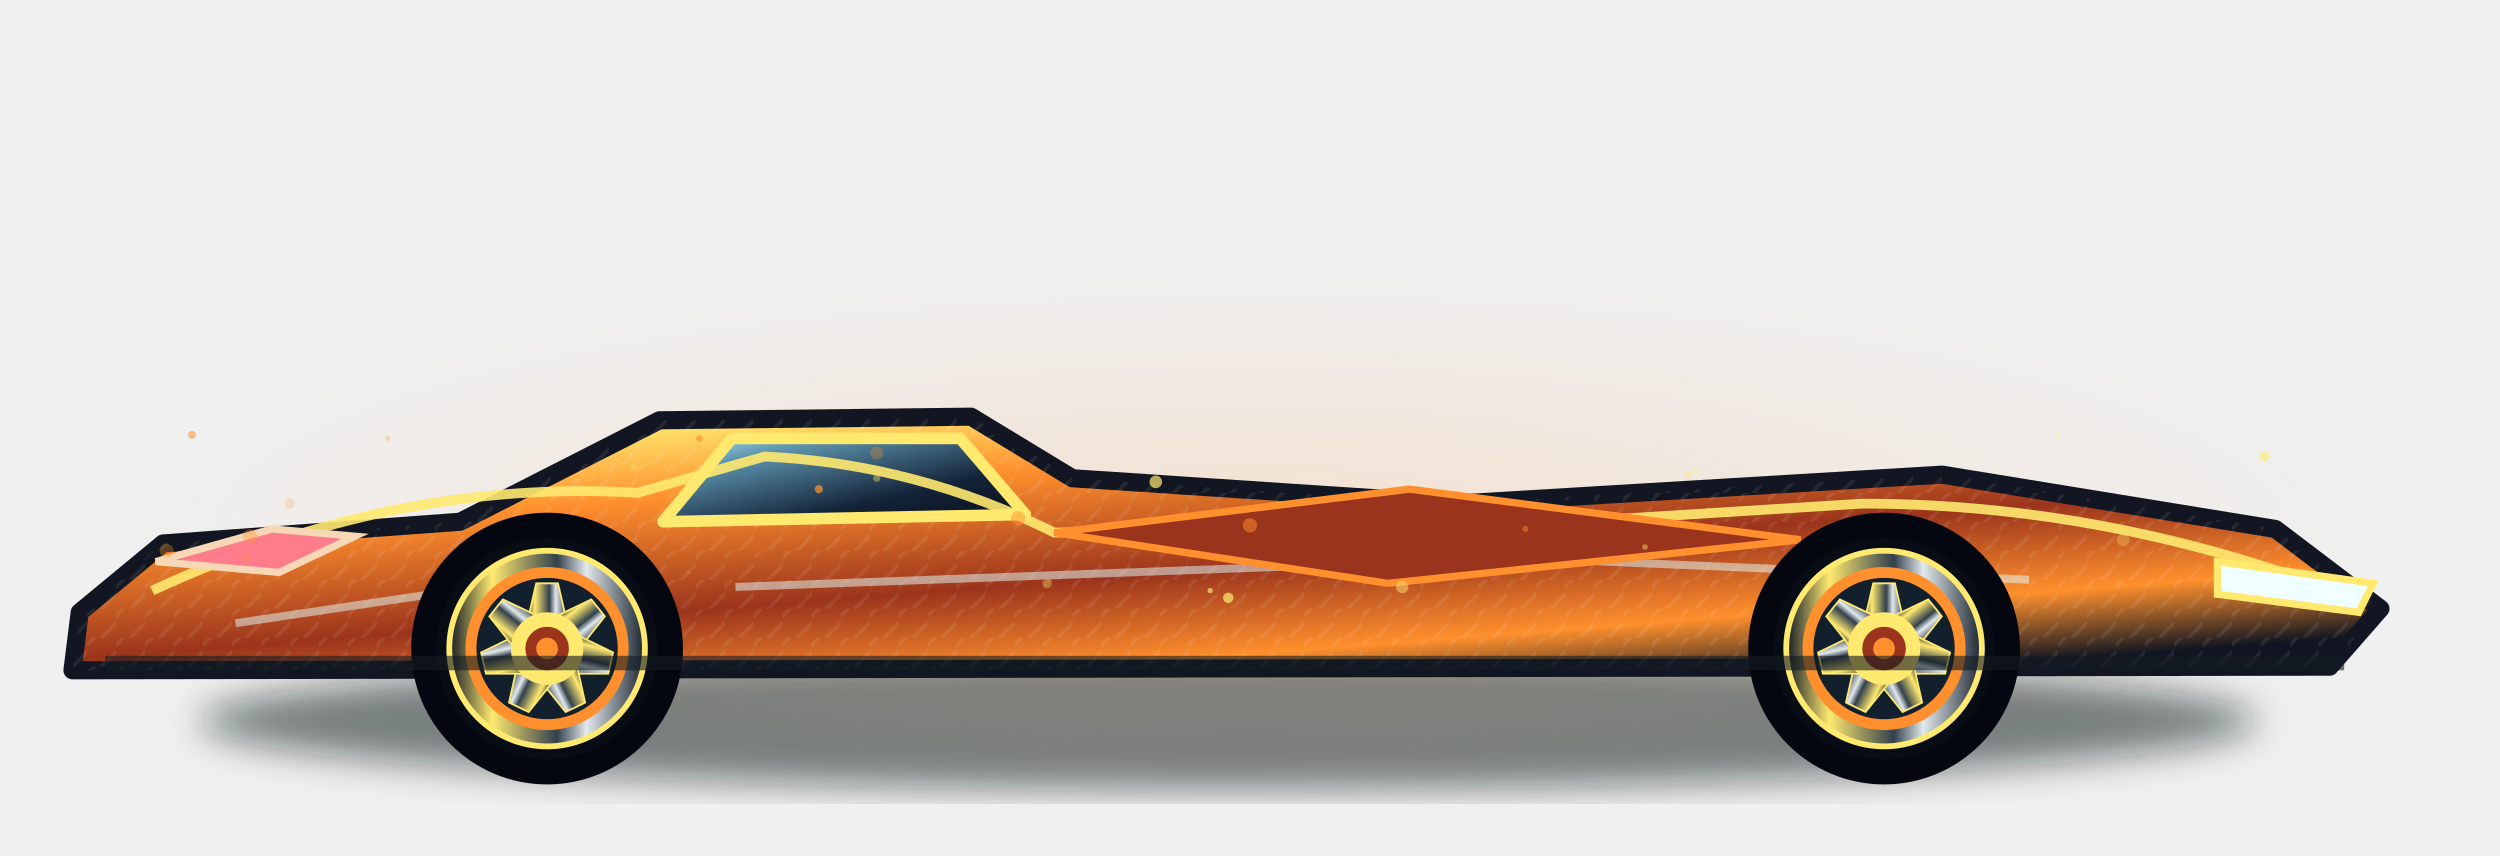
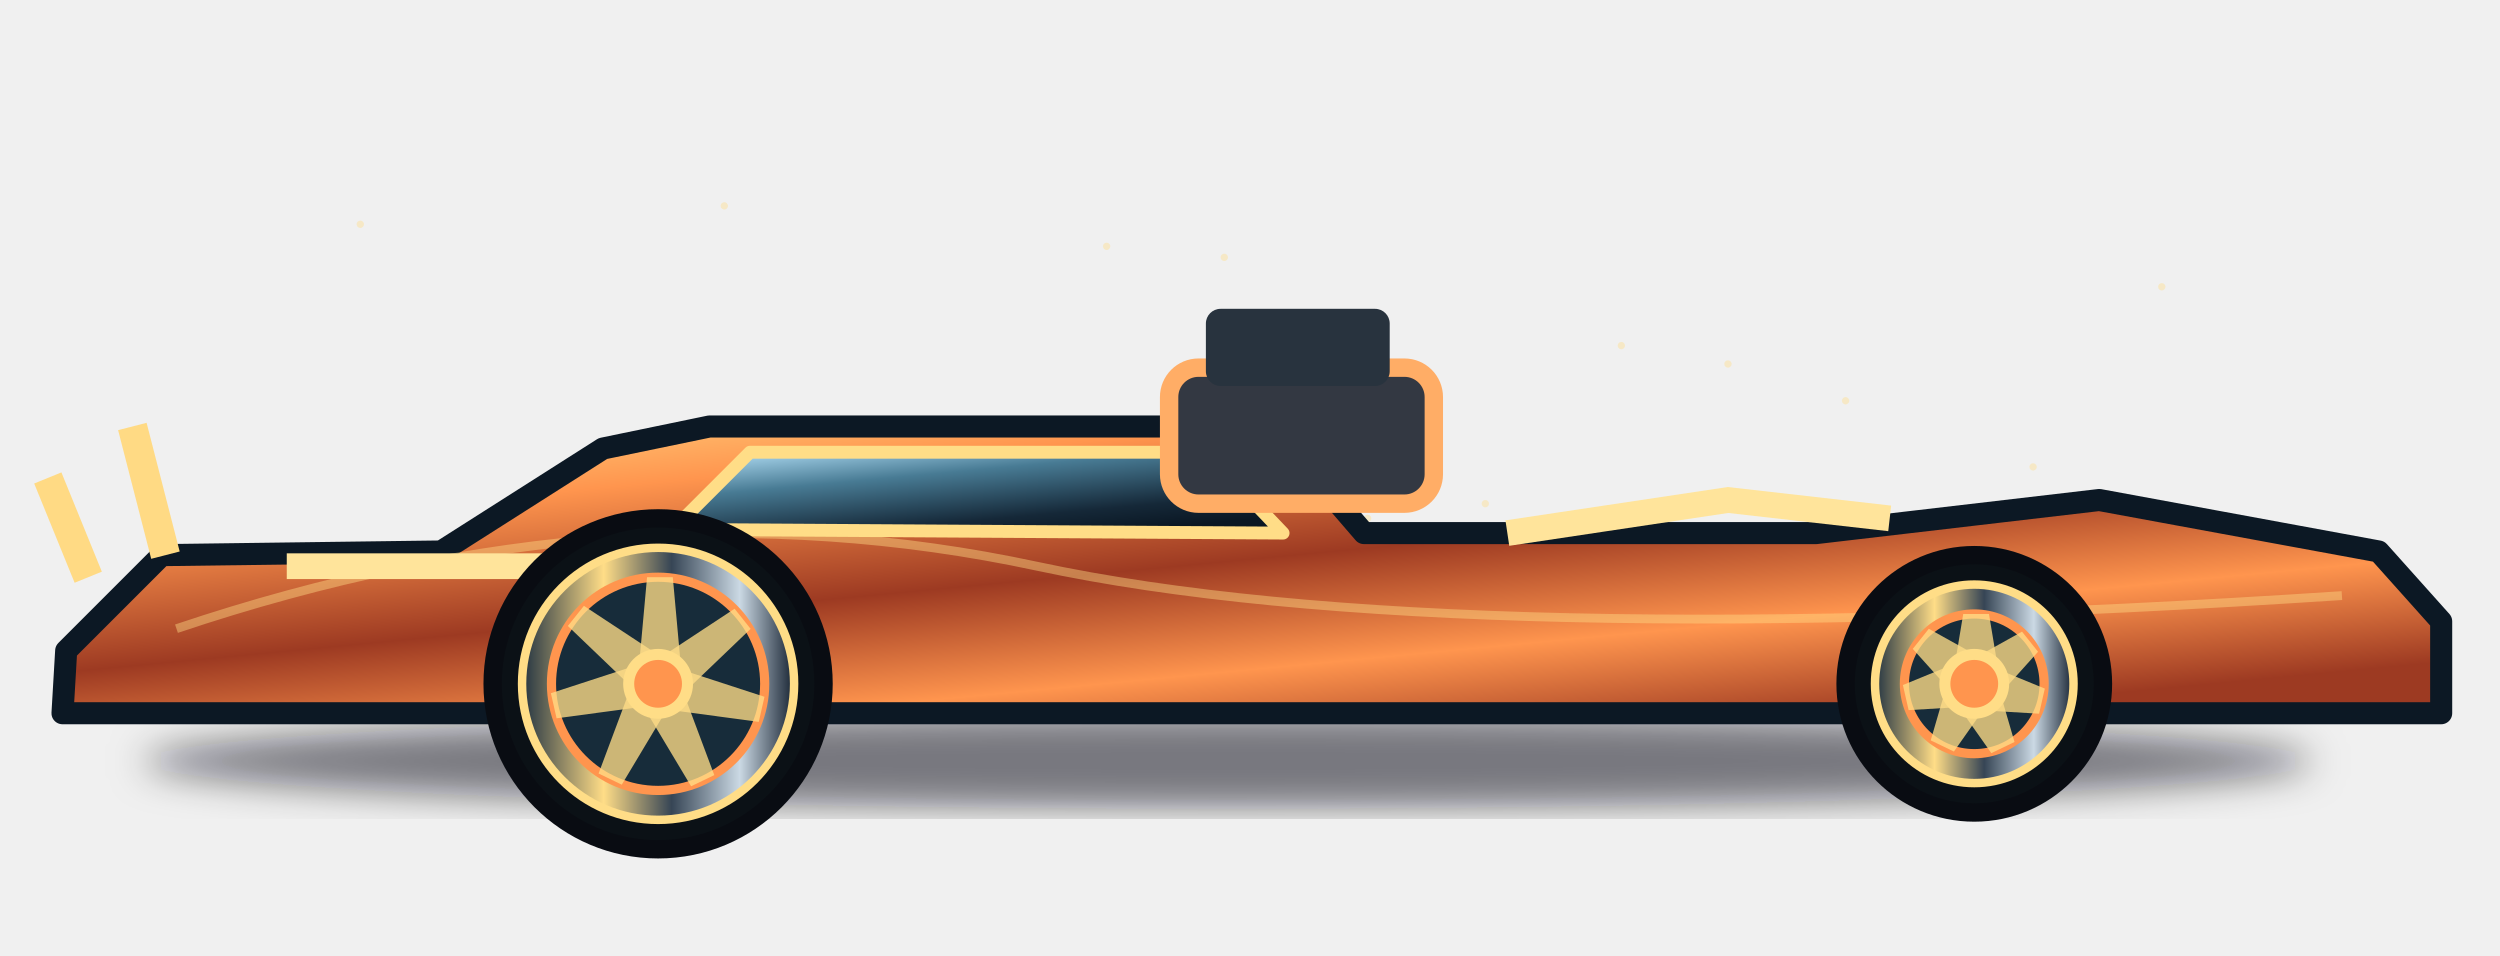
- <svg xmlns="http://www.w3.org/2000/svg" viewBox="0 0 690 236" role="img" aria-label="Нарны ир">
+ <svg xmlns="http://www.w3.org/2000/svg" viewBox="0 0 680 260" role="img" aria-label="Нарны ир">
  <defs>
-     <linearGradient id="body" x1=".15" y1=".1" x2=".8" y2="1">
-       <stop stop-color="#ffe96f" />
-       <stop offset=".22" stop-color="#ff902d" />
-       <stop offset=".55" stop-color="#9b341c" />
-       <stop offset=".8" stop-color="#ff902d" />
-       <stop offset="1" stop-color="#101521" />
+     <linearGradient id="paint" x1="0" y1="0" x2=".78" y2="1">
+       <stop stop-color="#ffdd87" />
+       <stop offset=".24" stop-color="#ff954e" />
+       <stop offset=".53" stop-color="#9d3a22" />
+       <stop offset=".77" stop-color="#ff954e" />
+       <stop offset="1" stop-color="#9d3a22" />
    </linearGradient>
-     <linearGradient id="chrome" x1=".1" y1="0" x2=".8" y2="1">
-       <stop stop-color="#ff902d" />
-       <stop offset=".4" stop-color="#9b341c" />
-       <stop offset=".7" stop-color="#ffe96f" />
-       <stop offset="1" stop-color="#151b2b" />
+     <linearGradient id="edge">
+       <stop stop-color="#ffdd87" />
+       <stop offset=".5" stop-color="#ff954e" />
+       <stop offset="1" stop-color="#9d3a22" />
    </linearGradient>
-     <linearGradient id="glass" x1="0" y1="0" x2="1" y2="1">
-       <stop stop-color="#b3eaff" />
-       <stop offset=".23" stop-color="#5c93ac" />
-       <stop offset=".67" stop-color="#132338" />
-       <stop offset="1" stop-color="#090f18" />
+     <linearGradient id="glass" x1="0" y1="0" x2=".7" y2="1">
+       <stop stop-color="#bce8ff" />
+       <stop offset=".38" stop-color="#487b94" />
+       <stop offset=".8" stop-color="#152838" />
+       <stop offset="1" stop-color="#0a1723" />
    </linearGradient>
-     <linearGradient id="metal">
-       <stop stop-color="#131a27" />
-       <stop offset=".22" stop-color="#ffe96f" />
-       <stop offset=".55" stop-color="#32404d" />
-       <stop offset=".7" stop-color="#e2e9ec" />
-       <stop offset="1" stop-color="#1b2531" />
+     <linearGradient id="rim">
+       <stop stop-color="#223342" />
+       <stop offset=".3" stop-color="#ffdd87" />
+       <stop offset=".55" stop-color="#364555" />
+       <stop offset=".8" stop-color="#cbd9e4" />
+       <stop offset="1" stop-color="#172332" />
    </linearGradient>
-     <radialGradient id="glow">
-       <stop stop-color="#ff902d" stop-opacity="0.17" />
-       <stop offset="1" stop-color="#ff902d" stop-opacity="0" />
-     </radialGradient>
    <filter id="blur">
      <feGaussianBlur stdDeviation="5" />
    </filter>
-     <pattern id="carbon" patternUnits="userSpaceOnUse" width="8" height="8">
-       <path d="M-2 4L4 -2 M2 10L10 2" stroke="#fff" stroke-opacity=".08" />
-     </pattern>
  </defs>
-   <ellipse cx="339" cy="199" rx="284" ry="19" fill="#02070a" opacity=".5" filter="url(#blur)" />
-   <ellipse cx="345" cy="147" rx="310" ry="72" fill="url(#glow)" />
-   <path d="" fill="none" stroke="#ff902d" stroke-width="5" />
-   <path d="M22 169 L45 150 L127 144 L182 116 L268 115 L296 132 L402 139 L536 131 L628 146 L657 168 L643 184 L20 185 Z" fill="url(#body)" stroke="#111622" stroke-width="5" stroke-linejoin="round" />
-   <path d="M22 169 L45 150 L127 144 L182 116 L268 115 L296 132 L402 139 L536 131 L628 146 L657 168 L643 184 L20 185 Z" fill="url(#carbon)" />
-   <path d="M183 144 L202 121 L265 121 L283 142 Z" fill="url(#glass)" stroke="#ffe96f" stroke-width="3.2" stroke-linejoin="round" />
-   <path d="M42 163 Q109 132 176 136 L211 126 Q253 128 291 147 L418 145 L514 139 Q581 139 647 164" fill="none" stroke="#ffe96f" stroke-width="2.7" opacity=".9" />
-   <path d="M65 172 L146 160 M203 162 L419 154 L560 160" fill="none" stroke="#e4ffff" stroke-width="2.2" opacity=".5" />
-   <path d="M291 147 L389 135 L497 149 L383 161 Z" fill="#9b341c" stroke="#ff902d" stroke-width="2" />
-   <path d="M43 155 L75 146 L98 148 L77 158 Z" fill="#ff7c8a" stroke="#f6d8b7" stroke-width="2" />
-   <path d="M612 155 L655 161 L651 169 L612 164 Z" fill="#f0ffff" stroke="#ffe96f" stroke-width="2" />
-   <circle cx="68" cy="154" r="1.21" fill="#ff902d" opacity="0.26" />
-   <circle cx="175" cy="129" r="1.06" fill="#ffe96f" opacity="0.33" />
-   <circle cx="69" cy="148" r="1.90" fill="#ff902d" opacity="0.38" />
-   <circle cx="586" cy="149" r="1.77" fill="#ffe96f" opacity="0.30" />
-   <circle cx="53" cy="120" r="1.12" fill="#ff902d" opacity="0.54" />
-   <circle cx="242" cy="132" r="1.00" fill="#ffe96f" opacity="0.39" />
-   <circle cx="296" cy="144" r="0.45" fill="#ff902d" opacity="0.29" />
-   <circle cx="289" cy="161" r="1.31" fill="#ffe96f" opacity="0.33" />
-   <circle cx="113" cy="149" r="0.88" fill="#ff902d" opacity="0.26" />
-   <circle cx="155" cy="164" r="1.53" fill="#ffe96f" opacity="0.65" />
-   <circle cx="107" cy="121" r="0.68" fill="#ff902d" opacity="0.31" />
-   <circle cx="625" cy="126" r="1.43" fill="#ffe96f" opacity="0.55" />
-   <circle cx="345" cy="145" r="1.99" fill="#ff902d" opacity="0.49" />
-   <circle cx="339" cy="165" r="1.43" fill="#ffe96f" opacity="0.72" />
-   <circle cx="190" cy="158" r="0.45" fill="#ff902d" opacity="0.42" />
-   <circle cx="319" cy="133" r="1.74" fill="#ffe96f" opacity="0.71" />
-   <circle cx="421" cy="146" r="0.83" fill="#ff902d" opacity="0.45" />
-   <circle cx="466" cy="131" r="0.80" fill="#ffe96f" opacity="0.49" />
-   <circle cx="242" cy="125" r="1.78" fill="#ff902d" opacity="0.29" />
-   <circle cx="334" cy="163" r="0.73" fill="#ffe96f" opacity="0.68" />
-   <circle cx="193" cy="121" r="0.88" fill="#ff902d" opacity="0.74" />
-   <circle cx="568" cy="120" r="0.62" fill="#ffe96f" opacity="0.37" />
-   <circle cx="80" cy="139" r="1.45" fill="#ff902d" opacity="0.21" />
-   <circle cx="387" cy="162" r="1.72" fill="#ffe96f" opacity="0.49" />
-   <circle cx="226" cy="135" r="1.13" fill="#ff902d" opacity="0.72" />
-   <circle cx="454" cy="151" r="0.78" fill="#ffe96f" opacity="0.43" />
-   <circle cx="46" cy="152" r="1.90" fill="#ff902d" opacity="0.32" />
-   <circle cx="468" cy="130" r="0.53" fill="#ffe96f" opacity="0.39" />
-   <circle cx="281" cy="143" r="1.97" fill="#ff902d" opacity="0.48" />
-   <g transform="translate(151,179)">
-     <circle r="34" fill="#080c14" stroke="#040710" stroke-width="7" />
-     <circle r="27" fill="url(#metal)" stroke="#ffe96f" stroke-width="1.6" />
-     <circle r="21" fill="#12202e" stroke="#ff902d" stroke-width="3" />
-     <path d="M-3 -18 L3 -18 L6 -5 L4 1 L-4 1 L-6 -5 Z" transform="rotate(0)" fill="url(#metal)" stroke="#ffe96f" stroke-width=".5" />
-     <path d="M-3 -18 L3 -18 L6 -5 L4 1 L-4 1 L-6 -5 Z" transform="rotate(51.42857)" fill="url(#metal)" stroke="#ffe96f" stroke-width=".5" />
-     <path d="M-3 -18 L3 -18 L6 -5 L4 1 L-4 1 L-6 -5 Z" transform="rotate(102.8571)" fill="url(#metal)" stroke="#ffe96f" stroke-width=".5" />
-     <path d="M-3 -18 L3 -18 L6 -5 L4 1 L-4 1 L-6 -5 Z" transform="rotate(154.2857)" fill="url(#metal)" stroke="#ffe96f" stroke-width=".5" />
-     <path d="M-3 -18 L3 -18 L6 -5 L4 1 L-4 1 L-6 -5 Z" transform="rotate(205.7143)" fill="url(#metal)" stroke="#ffe96f" stroke-width=".5" />
-     <path d="M-3 -18 L3 -18 L6 -5 L4 1 L-4 1 L-6 -5 Z" transform="rotate(257.1429)" fill="url(#metal)" stroke="#ffe96f" stroke-width=".5" />
-     <path d="M-3 -18 L3 -18 L6 -5 L4 1 L-4 1 L-6 -5 Z" transform="rotate(308.5714)" fill="url(#metal)" stroke="#ffe96f" stroke-width=".5" />
-     <circle r="8" fill="#9b341c" stroke="#ffe96f" stroke-width="4" />
-     <circle r="3" fill="#ff902d" />
+   <ellipse cx="334" cy="207" rx="295" ry="13" fill="#020409" opacity=".5" filter="url(#blur)" />
+   <circle cx="470" cy="99" r="1" fill="#ffdd87" opacity=".4" />
+   <circle cx="233" cy="162" r="1" fill="#ffdd87" opacity=".4" />
+   <circle cx="404" cy="137" r="1" fill="#ffdd87" opacity=".4" />
+   <circle cx="301" cy="67" r="1" fill="#ffdd87" opacity=".4" />
+   <circle cx="333" cy="70" r="1" fill="#ffdd87" opacity=".4" />
+   <circle cx="372" cy="141" r="1" fill="#ffdd87" opacity=".4" />
+   <circle cx="263" cy="160" r="1" fill="#ffdd87" opacity=".4" />
+   <circle cx="441" cy="94" r="1" fill="#ffdd87" opacity=".4" />
+   <circle cx="197" cy="56" r="1" fill="#ffdd87" opacity=".4" />
+   <circle cx="502" cy="109" r="1" fill="#ffdd87" opacity=".4" />
+   <circle cx="141" cy="164" r="1" fill="#ffdd87" opacity=".4" />
+   <circle cx="553" cy="127" r="1" fill="#ffdd87" opacity=".4" />
+   <circle cx="98" cy="61" r="1" fill="#ffdd87" opacity=".4" />
+   <circle cx="588" cy="78" r="1" fill="#ffdd87" opacity=".4" />
+   <circle cx="179" cy="186" r="46" fill="#0a111c" />
+   <circle cx="537" cy="186" r="36" fill="#0a111c" />
+   <path d="M18 177 L44 151 L120 150 L164 122 L193 116 H346 L371 145 L494 145 L571 136 L647 150 L664 169 V194 H17 Z" fill="url(#paint)" stroke="#0c1824" stroke-width="6" stroke-linejoin="round" />
+   <path d="M183 144 L204 123 H328 L349 145 Z" fill="url(#glass)" stroke="#ffdd87" stroke-width="3.5" stroke-linejoin="round" />
+   <path d="M48 171 Q170 130 282 154 T637 162" fill="none" stroke="#ffdd87" stroke-width="2.4" opacity=".43" />
+   <path d="M410 145 L470 136 L514 141 M78 154 H154" stroke="#ffe49b" stroke-width="7" fill="none" />
+   <rect x="318" y="100" width="72" height="37" rx="8" fill="#333842" stroke="#ffad66" stroke-width="5" />
+   <rect x="328" y="84" width="50" height="21" rx="4" fill="#28333e" />
+   <path d="M24 157 L13 130 M45 151 L36 116" stroke="#ffda84" stroke-width="8" />
+   <g transform="translate(179 186)">
+     <circle r="45" fill="#0b1116" stroke="#090c12" stroke-width="5" />
+     <circle r="37" fill="url(#rim)" stroke="#ffdd87" stroke-width="2.3" />
+     <circle r="29" fill="#172c3a" stroke="#ff954e" stroke-width="2.5" />
+     <path d="M-3 -29L4 -29L6 -7L-5 -7Z" fill="#ffdd87" opacity=".78" transform="rotate(0)" />
+     <path d="M-3 -29L4 -29L6 -7L-5 -7Z" fill="#ffdd87" opacity=".78" transform="rotate(51.42857)" />
+     <path d="M-3 -29L4 -29L6 -7L-5 -7Z" fill="#ffdd87" opacity=".78" transform="rotate(102.8571)" />
+     <path d="M-3 -29L4 -29L6 -7L-5 -7Z" fill="#ffdd87" opacity=".78" transform="rotate(154.2857)" />
+     <path d="M-3 -29L4 -29L6 -7L-5 -7Z" fill="#ffdd87" opacity=".78" transform="rotate(205.7143)" />
+     <path d="M-3 -29L4 -29L6 -7L-5 -7Z" fill="#ffdd87" opacity=".78" transform="rotate(257.1429)" />
+     <path d="M-3 -29L4 -29L6 -7L-5 -7Z" fill="#ffdd87" opacity=".78" transform="rotate(308.5714)" />
+     <circle r="8" fill="#ff954e" stroke="#ffdd87" stroke-width="3" />
  </g>
-   <g transform="translate(520,179)">
-     <circle r="34" fill="#080c14" stroke="#040710" stroke-width="7" />
-     <circle r="27" fill="url(#metal)" stroke="#ffe96f" stroke-width="1.6" />
-     <circle r="21" fill="#12202e" stroke="#ff902d" stroke-width="3" />
-     <path d="M-3 -18 L3 -18 L6 -5 L4 1 L-4 1 L-6 -5 Z" transform="rotate(0)" fill="url(#metal)" stroke="#ffe96f" stroke-width=".5" />
-     <path d="M-3 -18 L3 -18 L6 -5 L4 1 L-4 1 L-6 -5 Z" transform="rotate(51.42857)" fill="url(#metal)" stroke="#ffe96f" stroke-width=".5" />
-     <path d="M-3 -18 L3 -18 L6 -5 L4 1 L-4 1 L-6 -5 Z" transform="rotate(102.8571)" fill="url(#metal)" stroke="#ffe96f" stroke-width=".5" />
-     <path d="M-3 -18 L3 -18 L6 -5 L4 1 L-4 1 L-6 -5 Z" transform="rotate(154.2857)" fill="url(#metal)" stroke="#ffe96f" stroke-width=".5" />
-     <path d="M-3 -18 L3 -18 L6 -5 L4 1 L-4 1 L-6 -5 Z" transform="rotate(205.7143)" fill="url(#metal)" stroke="#ffe96f" stroke-width=".5" />
-     <path d="M-3 -18 L3 -18 L6 -5 L4 1 L-4 1 L-6 -5 Z" transform="rotate(257.1429)" fill="url(#metal)" stroke="#ffe96f" stroke-width=".5" />
-     <path d="M-3 -18 L3 -18 L6 -5 L4 1 L-4 1 L-6 -5 Z" transform="rotate(308.5714)" fill="url(#metal)" stroke="#ffe96f" stroke-width=".5" />
-     <circle r="8" fill="#9b341c" stroke="#ffe96f" stroke-width="4" />
-     <circle r="3" fill="#ff902d" />
+   <g transform="translate(537 186)">
+     <circle r="35" fill="#0b1116" stroke="#090c12" stroke-width="5" />
+     <circle r="27" fill="url(#rim)" stroke="#ffdd87" stroke-width="2.3" />
+     <circle r="19" fill="#172c3a" stroke="#ff954e" stroke-width="2.5" />
+     <path d="M-3 -19L4 -19L6 -7L-5 -7Z" fill="#ffdd87" opacity=".78" transform="rotate(0)" />
+     <path d="M-3 -19L4 -19L6 -7L-5 -7Z" fill="#ffdd87" opacity=".78" transform="rotate(51.42857)" />
+     <path d="M-3 -19L4 -19L6 -7L-5 -7Z" fill="#ffdd87" opacity=".78" transform="rotate(102.8571)" />
+     <path d="M-3 -19L4 -19L6 -7L-5 -7Z" fill="#ffdd87" opacity=".78" transform="rotate(154.2857)" />
+     <path d="M-3 -19L4 -19L6 -7L-5 -7Z" fill="#ffdd87" opacity=".78" transform="rotate(205.7143)" />
+     <path d="M-3 -19L4 -19L6 -7L-5 -7Z" fill="#ffdd87" opacity=".78" transform="rotate(257.1429)" />
+     <path d="M-3 -19L4 -19L6 -7L-5 -7Z" fill="#ffdd87" opacity=".78" transform="rotate(308.5714)" />
+     <circle r="8" fill="#ff954e" stroke="#ffdd87" stroke-width="3" />
  </g>
-   <path d="M29 183H647" stroke="#121a22" stroke-width="4" opacity=".6" />
</svg>
